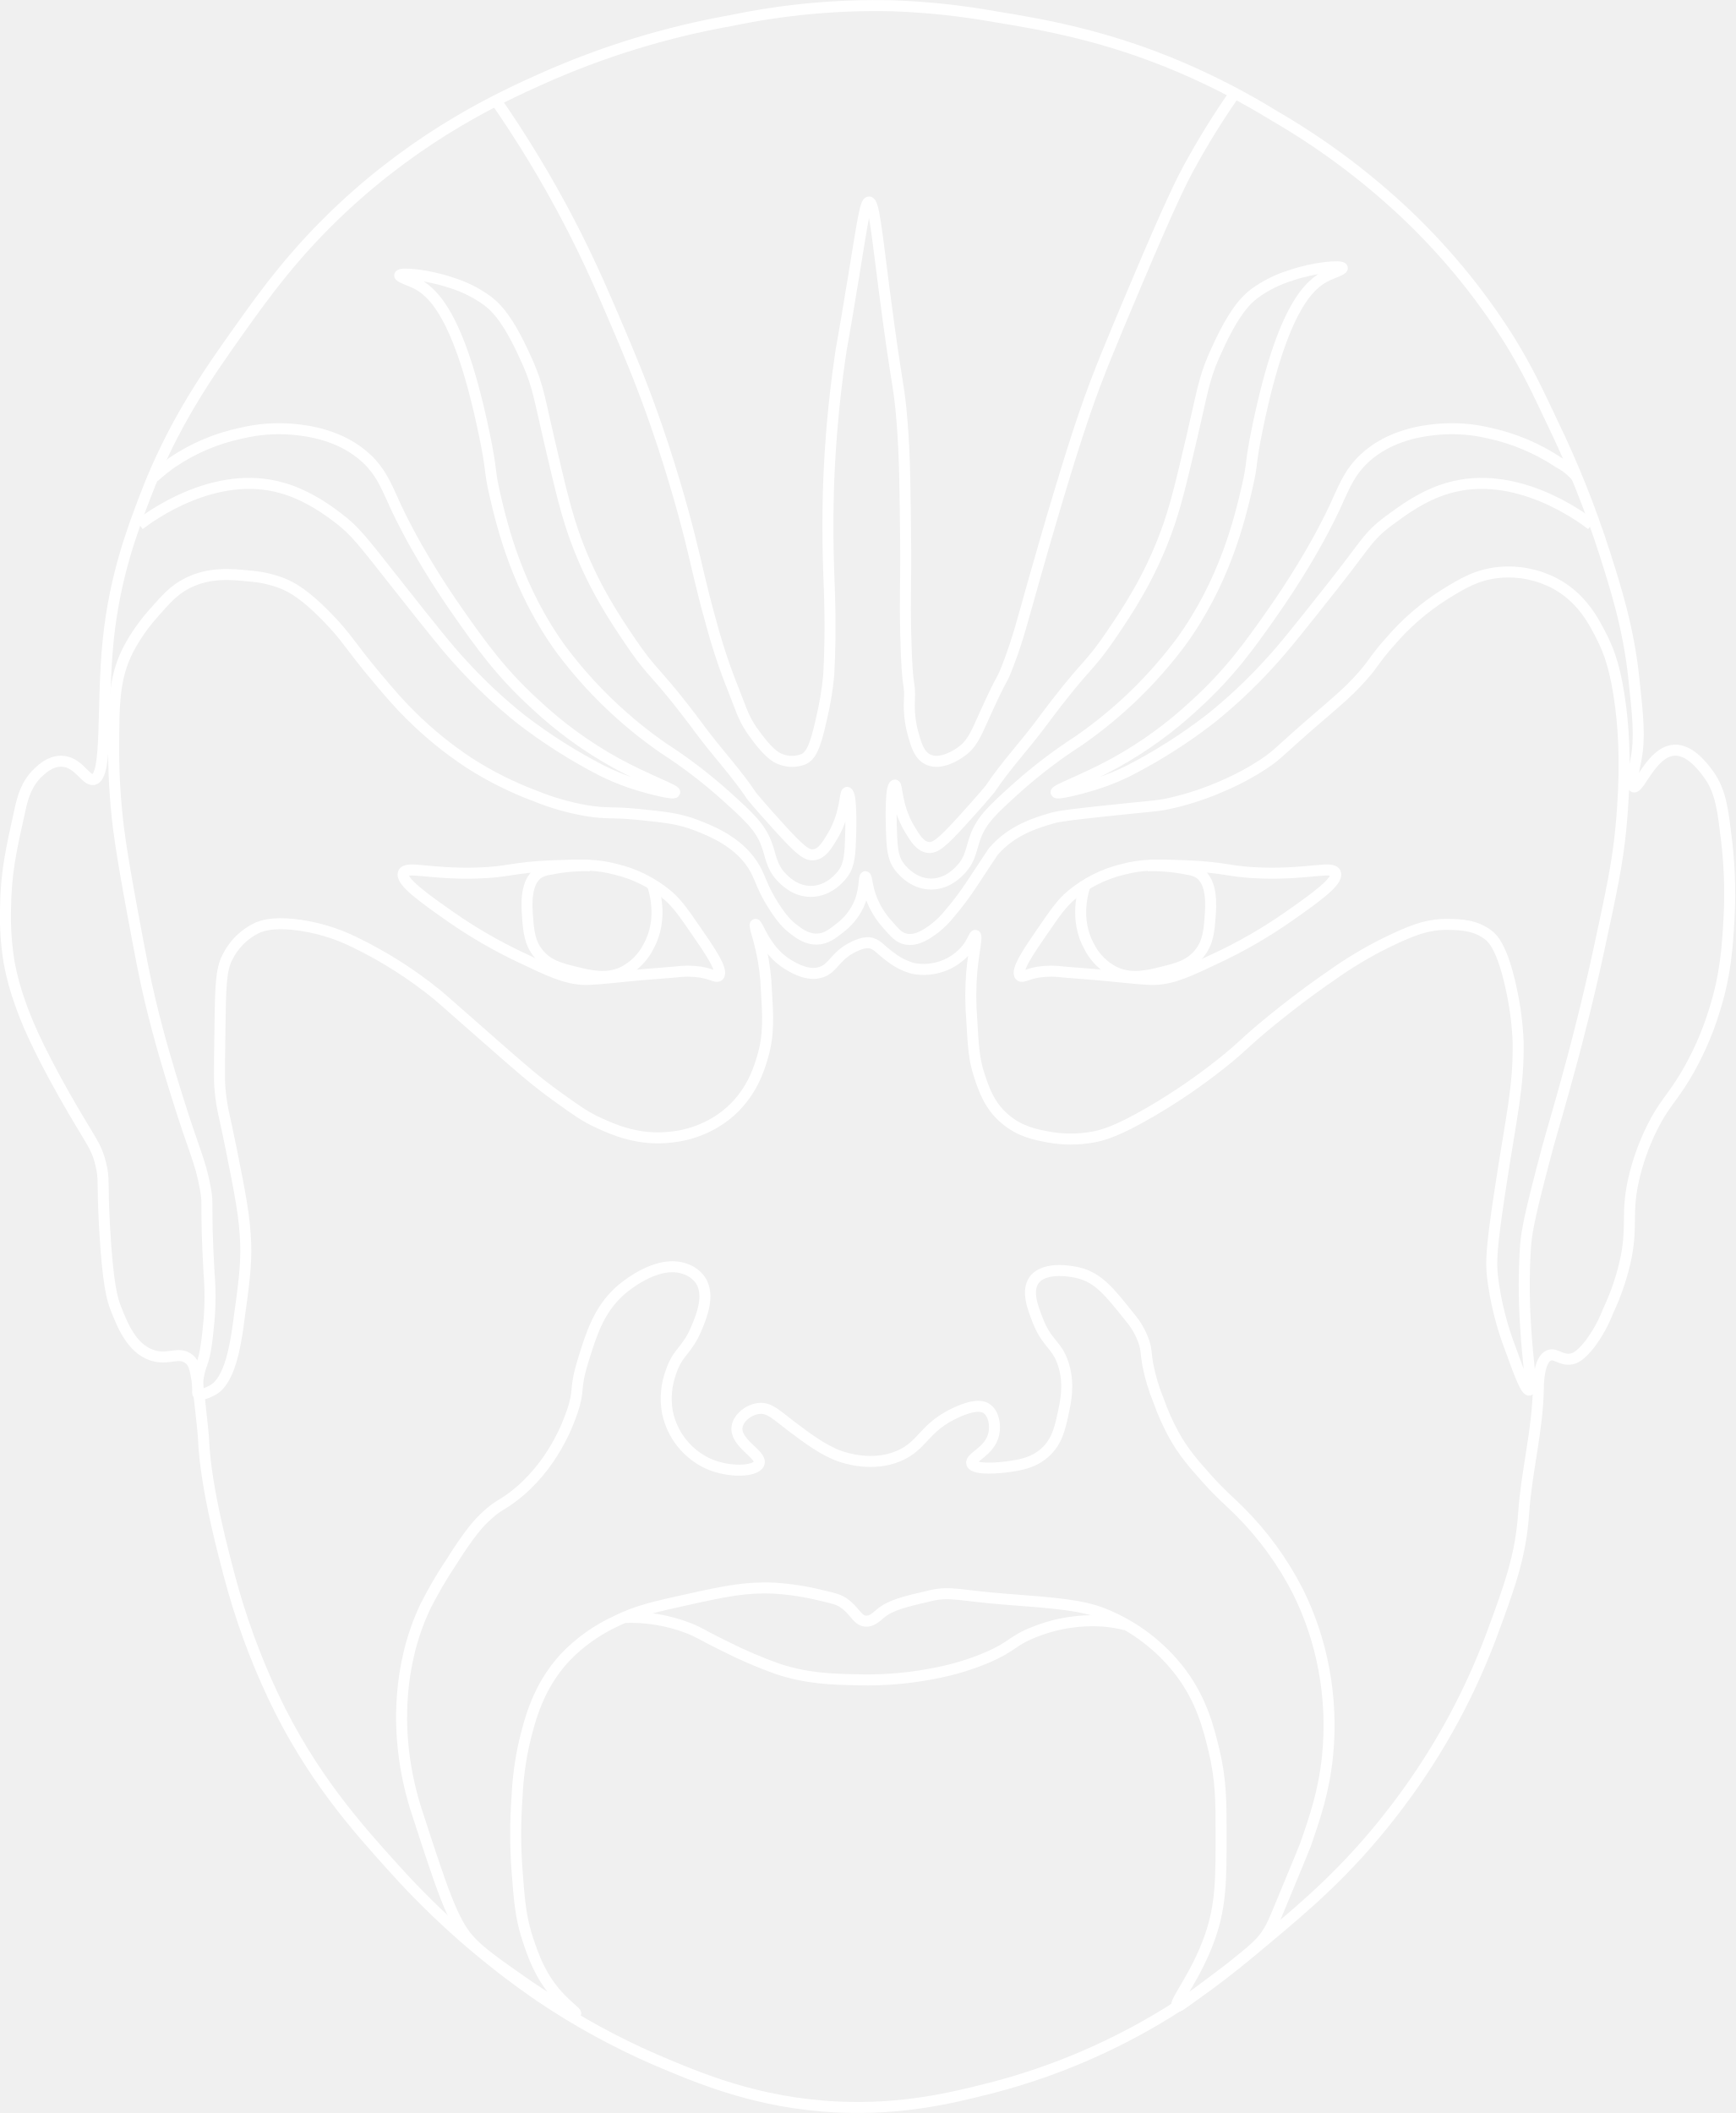
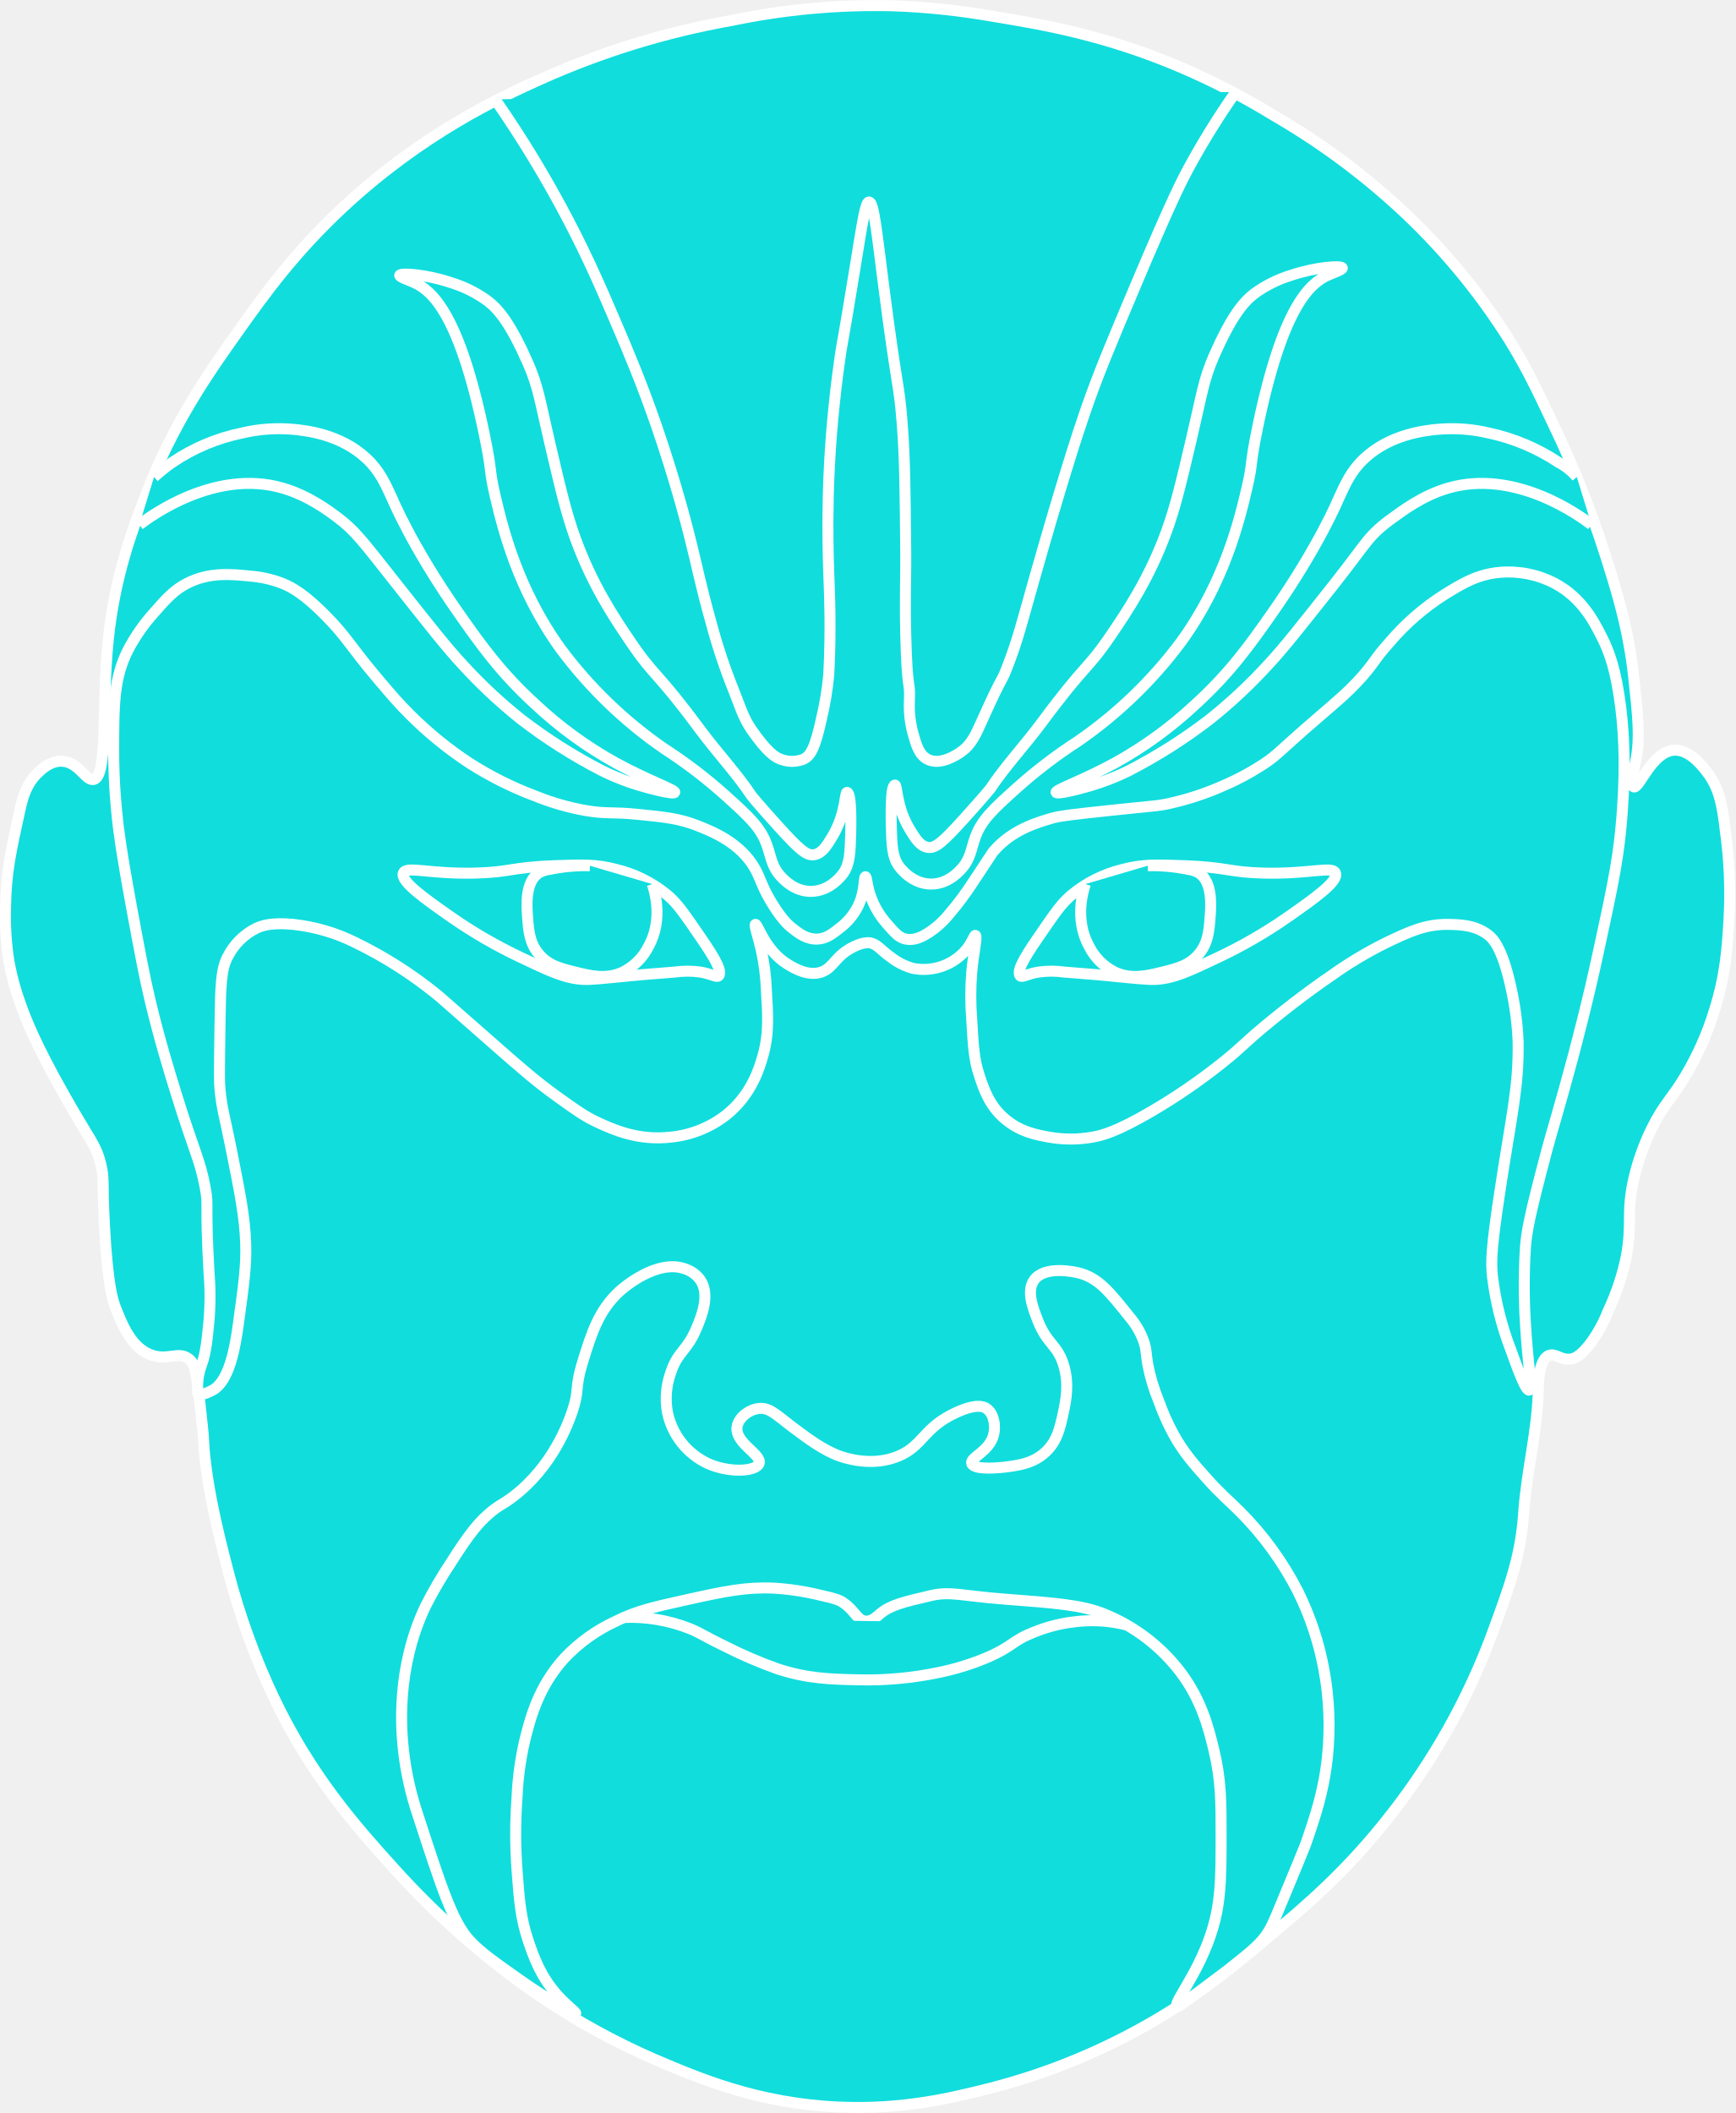
<svg xmlns="http://www.w3.org/2000/svg" viewBox="0 0 473.22 576.21">
  <defs>
-     <style>.u-load{fill:none;stroke:#fff;stroke-miterlimit:10;stroke-width:3px;}</style>
+     <style>.u-load{fill:#11dddd;stroke:#fff;stroke-miterlimit:10;stroke-width:3px;}</style>
  </defs>
  <g id="图层_2" data-name="图层 2">
    <g id="图层_14_复制" data-name="图层 14_复制">
      <g id="正在加载2_refined">
        <path class="u-load" d="M25.51,212.58c4-.79,2.15-19.9,4-38,1.78-17.37,6.58-30,10-39,7.7-20.25,17.47-34,26-46,6.55-9.19,14.65-20.55,28-33,21.63-20.17,42.85-30,54-35a221.45,221.45,0,0,1,52-16,192.07,192.07,0,0,1,44-4,198.51,198.51,0,0,1,28,3c12.62,2.06,30.09,5,51,14a196.37,196.37,0,0,1,25,13,194.32,194.32,0,0,1,34,25,177.55,177.55,0,0,1,30,36c4.88,7.88,7.83,14.15,12,23a271.74,271.74,0,0,1,14,35c3.14,9.86,6.55,20.55,8,34,1.19,11,1.79,16.56.61,22.68-.51,2.64-1.57,6.91-.61,7.32,1.51.65,4.93-9.6,11-10,4.16-.27,7.62,4.2,9,6,3.1,4,4.13,8.32,5,16a124.28,124.28,0,0,1,1,24c-.43,7.39-.88,15.18-4,25a81.37,81.37,0,0,1-8,18c-3.82,6.32-5.8,7.54-9,14a63.39,63.39,0,0,0-5,14c-2.07,9.24-.34,12.05-2,21a65.87,65.87,0,0,1-5,15,37.36,37.36,0,0,1-5,9c-2.65,3.37-4.17,3.85-5,4-2.76.5-4.21-1.61-6-1-2.94,1-3,8.12-3,9-.17,11.41-3.23,22.62-4,34-.8,11.87-3.83,20-9,34a183.56,183.56,0,0,1-27,48c-12.2,15.74-23.67,25.35-34,34-10.62,8.9-21.86,18.21-39,27a174.15,174.15,0,0,1-37,14c-9.82,2.46-23.29,5.82-41,5-21.95-1-38-7.89-50-13a195.13,195.13,0,0,1-31-17,222.83,222.83,0,0,1-40-35c-10-11.05-22.7-25.2-33-47a192.47,192.47,0,0,1-12-33c-1.1-4.3-6.43-23.41-7-37-.06-1.47-.37-4.31-1-10-1-8.88-1.42-10.76-3-12-2.8-2.2-5.56.45-10-1-5.66-1.84-8.22-8.44-10-13-.78-2-2.11-5.91-3-22-.7-12.74,0-12.87-1-17-1.32-5.52-2.79-6.24-10-19-7.91-14-10.63-21.08-12-25a70.09,70.09,0,0,1-3-11,78.15,78.15,0,0,1-1-15c.14-9.71,1.44-15.51,4-27,.63-2.81,1.6-6.85,5-10,1.06-1,3.18-2.93,6-3C21.34,207.47,23.3,213,25.51,212.58Z" />
        <path class="u-load" d="M128,529.08c-4.55-4.92-7.7-14.62-14-34a85.13,85.13,0,0,1-4-18c-.55-5.18-2.07-22,6-39a115.06,115.06,0,0,1,7-12c5.15-8.18,7.69-10.94,10-13,3-2.7,3.84-2.58,7-5,10.76-8.23,15-20.05,16-23,2.22-6.45.48-5.84,3-14,2.26-7.31,4.25-13.77,10-19,.68-.61,10.14-9,18-6a8.26,8.26,0,0,1,4,3c2.71,4.05.3,9.87-1,13-2.66,6.41-5.07,6.31-7,12a21.07,21.07,0,0,0-1,11,19.84,19.84,0,0,0,11,14c5.82,2.64,13.19,2.24,14,0,.89-2.45-6.67-5.51-6-10,.39-2.56,3.33-4.74,6-5,2.86-.28,4.64,1.7,9,5,4,3,8.43,6.37,13,8,1.44.51,8.85,3,16,0,6.83-2.84,6.86-7.92,16-12,5.35-2.39,7.26-1.5,8-1,2,1.34,2.56,4.56,2,7-1.1,4.83-6.54,6.29-6,8,.64,2,8.5,1.06,9,1,3.75-.47,7.68-1,11-4s4.1-6.78,5-11c.65-3,1.66-7.76,0-13-1.73-5.5-4.47-5.5-7-12-1.38-3.56-3.12-8-1-11,2.9-4.05,11.05-2.23,12-2,5.58,1.32,8.7,5.38,14,12a21,21,0,0,1,4,7c.7,2.2.45,2.87,1,6a51.74,51.74,0,0,0,3,10,62.65,62.65,0,0,0,4,9c2.74,5,5.57,8.14,9,12,4,4.48,6.13,6.14,9,9a86.31,86.31,0,0,1,16,22,81,81,0,0,1,7,21,83.23,83.23,0,0,1,1,24c-1,9.49-3.34,16.32-6,24-.15.43-2.43,6-7,17-1.6,3.88-2.44,5.87-4,8-1.81,2.48-4.54,4.66-10,9-.39.32-.31.25-8,6-4.95,3.7-5.67,4.25-6,4-1.09-.83,5.27-8.2,9-19,3-8.63,3-15.7,3-28,0-8.63,0-14.8-2-23-1.45-5.92-3.27-13.32-9-21a49.41,49.41,0,0,0-21-16c-5.9-2.37-13-2.94-27-4-11.39-.86-14.83-2.2-20-1-7.44,1.73-11.16,2.6-14,5-1,.85-2.31,2.16-4,2-2.28-.22-2.87-2.91-6-5-1-.7-2.13-1.16-6-2a71,71,0,0,0-13-2c-7.63-.34-13.52.91-23,3s-14.34,3.16-20,6a45.44,45.44,0,0,0-14,10c-7.33,8-9.5,16.88-11,23a84.17,84.17,0,0,0-2,15,134.4,134.4,0,0,0,0,20c.62,8.29,1,13,3,19,1.43,4.22,3.28,9.73,8,15,2.72,3,5.21,4.7,5,5-.37.52-8-4.1-15-9C134.69,534.93,131,532.35,128,529.08Z" />
        <path class="u-load" d="M170,441.08a44,44,0,0,1,18,3c3.18,1.29,3.88,2.05,10,5a121.45,121.45,0,0,0,14,6c8.18,2.71,14.83,2.85,22,3a94.52,94.52,0,0,0,22-2,68.84,68.84,0,0,0,13-4c7.41-3.16,6.66-4.49,13-7a42.5,42.5,0,0,1,19-3,38.49,38.49,0,0,1,6,1" />
        <path class="u-load" d="M35,177.08c-3.95,7.74-4,14.8-4,28,0,1.92,0,8.65,1,18,.23,2.27.85,8,4,25,2.25,12.12,3.37,18.18,5,25,2.54,10.58,5.11,18.9,7,25,5,16.2,6.57,18.15,8,26,.93,5.09-.1,3.25,1,23a77.19,77.19,0,0,1,0,13c-.44,4.58-.85,9-2,12a17.84,17.84,0,0,0-1,4,18.83,18.83,0,0,0-.09,3c0,.62-.06.85.09,1,.69.78,3.73-.85,4-1,4.65-2.5,6.2-12.15,7-18,1.48-10.72,2.21-16.08,2-22-.26-7.33-1.51-13.55-4-26-1.82-9.11-2.48-10.52-3-16-.19-2.08-.21-3.09,0-18,.14-9.74.25-14.68,2-18a17.36,17.36,0,0,1,8-8c1.51-.68,4.18-1.57,10-1a49.85,49.85,0,0,1,17,5,115,115,0,0,1,22,14c.62.48.57.45,16,14,7.45,6.54,11.29,9.89,17,14,5,3.58,7.47,5.38,11,7,4.09,1.88,11,5.07,20,4a29.09,29.09,0,0,0,15-6c7-5.57,9.1-12.9,10-16,1.74-6,1.43-11.09,1-18a60.91,60.91,0,0,0-1.38-10.9c-.88-3.88-2-6.92-1.62-7.1.62-.27,2.57,7.18,9,11,1.66,1,5.43,3.22,9,2,3.41-1.17,3.7-4.5,9-7,2.44-1.15,3.64-1,4-1,2.24.27,3,1.89,6,4a17.21,17.21,0,0,0,6,3,15.2,15.2,0,0,0,14.65-5.28c1.61-2.05,2-3.81,2.35-3.72.55.15-.5,4.65-1,10a79.4,79.4,0,0,0,0,13c.41,7.18.61,10.76,2,15,1.26,3.84,2.74,8.36,7,12s8.68,4.38,12,5a33.78,33.78,0,0,0,12,0c2.52-.44,6.47-1.43,16-7a162,162,0,0,0,19-13c6.51-5.17,5.86-5.38,14-12,8.3-6.74,14.28-10.83,16-12a108.5,108.5,0,0,1,15-9c6.26-3,10.81-5.11,17-5,3.14.06,7.42.13,11,3,1,.8,3.62,3.16,6,14a82.81,82.81,0,0,1,2,15c.19,12.54-1.77,19.65-5,41-2.35,15.53-2.41,19-2,23a82.91,82.91,0,0,0,5,20c.93,2.47,3.87,11.27,5,11,1-.23-.37-6.94-1-18a166.61,166.61,0,0,1,0-21c.32-4.13,1-8.24,6-27,1.28-4.75,3.37-11.45,7-25,1-3.88,4-15,7-29,3.39-15.69,5.09-23.53,6-33,1.44-14.92.95-25.33,0-33-1.28-10.38-3.18-15.36-5-19-2.25-4.49-5.51-11-13-15a27.24,27.24,0,0,0-15-3c-6.08.54-10.15,3-15,6a65.86,65.86,0,0,0-15,13c-4.6,5.11-4.19,5.89-9,11-2.52,2.68-4.33,4.26-11,10-9.86,8.48-10.49,9.65-14,12a70.58,70.58,0,0,1-11,6,78,78,0,0,1-15,5c-3.5.77-4,.61-17,2-8.58.92-12.91,1.39-15,2-4.29,1.25-11,3.22-16,9-.52.61,0,0-6,9a78.57,78.57,0,0,1-6,8,24.61,24.61,0,0,1-4,4c-1.92,1.44-4.88,3.64-8,3-1.82-.37-2.88-1.58-5-4a22.55,22.55,0,0,1-5-9c-.62-2.28-.67-4-1-4-.49,0,0,3.88-2,8a16.8,16.8,0,0,1-5,6c-2,1.59-3.65,2.87-6,3-3,.16-5.24-1.61-7-3-.92-.72-2.53-2.13-5-6-3.14-4.92-3.52-7.31-5-10-4-7.31-11.92-10.4-16-12-4.76-1.86-8.65-2.26-16-3s-8.29-.07-14-1a68.28,68.28,0,0,1-14-4,95.15,95.15,0,0,1-18-9,102.61,102.61,0,0,1-16-13c-3.32-3.28-5.49-5.85-9-10-7.74-9.17-8.23-11.12-14-17s-9.21-7.88-12-9a31.08,31.08,0,0,0-9-2c-4.78-.49-10.91-1.13-17,2-3.56,1.83-5.65,4.19-9,8A50,50,0,0,0,35,177.08Z" />
        <path class="u-load" d="M135,27.08a305.84,305.84,0,0,1,20,33c5.62,10.76,9.38,19.53,13,28,3.24,7.58,6.93,16.24,11,28,5,14.47,8.09,26.4,9,30,2.28,9,2.92,13,6,24a159.55,159.55,0,0,0,6,18c1.83,4.51,2.62,7.57,5,11,4.1,5.89,6.35,7.46,8,8a8.56,8.56,0,0,0,6,0c2-.86,3.26-3,5-11a86.2,86.2,0,0,0,2-12c.68-12.31.19-22.79,0-28-.43-12.08-.13-21.51,0-25a326.72,326.72,0,0,1,3-33c.69-5.1.38-1.76,4-24,2.35-14.41,3-19,4-19,1.27,0,2,7.45,4,23,3.7,28.76,4.12,25.89,5,37,.76,9.53.84,18.35,1,36,.05,5.23-.24,12,0,22,.4,16.6,1.23,11.9,1,18a28.61,28.61,0,0,0,1,9c.86,3.06,1.64,5.82,4,7,3.5,1.75,8-1.29,9-2,3-2.07,4.13-4.84,6-9,6.07-13.53,4.77-9.09,7-15,2.62-6.92,3.49-10.56,7-23,.65-2.28,3.85-13.58,7-24,2.1-6.93,4.26-14.05,7-22,3.43-9.94,7-18.43,14-35,9.69-22.94,12.71-28.61,14-31a214.47,214.47,0,0,1,13-21" />
        <path class="u-load" d="M110,238.08c.84-2.05,7.15.37,20,0,9.05-.26,9.59-1.57,21-2,7.74-.29,11.72-.41,17,1a34.46,34.46,0,0,1,14,7c2.69,2.27,4.45,4.86,8,10,3.39,4.91,7.31,10.59,6,12-.55.6-1.8-.45-5-1a24.8,24.8,0,0,0-7,0c-4,.35-8,.6-12,1-7.34.74-11,1.11-13,1-4.87-.27-9-2.18-17-6a131,131,0,0,1-19-11C116,245.17,109.09,240.34,110,238.08Z" />
        <path class="u-load" d="M364.19,238.08c-.84-2.05-7.15.37-20,0-9.06-.26-9.59-1.57-21-2-7.74-.29-11.72-.41-17,1a34.46,34.46,0,0,0-14,7c-2.69,2.27-4.46,4.86-8,10-3.39,4.91-7.31,10.59-6,12,.55.6,1.8-.45,5-1a24.8,24.8,0,0,1,7,0c4,.35,8,.6,12,1,7.34.74,11,1.11,13,1,4.87-.27,9-2.18,17-6a131,131,0,0,0,19-11C358.2,245.17,365.11,240.34,364.19,238.08Z" />
        <path class="u-load" d="M296,241.08c-.59,1.72-3.09,9.57,1,17a15.68,15.68,0,0,0,7,7c4.55,2.11,8.92,1,13,0s7.41-1.85,10-5c2.47-3,2.72-6.31,3-10,.23-3,.72-9.48-3-12a7.8,7.8,0,0,0-3-1,48.51,48.51,0,0,0-11-1" />
        <path class="u-load" d="M177.87,241.08c.59,1.72,3.09,9.57-1,17a15.68,15.68,0,0,1-7,7c-4.55,2.11-8.92,1-13,0s-7.41-1.85-10-5c-2.47-3-2.72-6.31-3-10-.23-3-.72-9.48,3-12a7.72,7.72,0,0,1,3-1,48.51,48.51,0,0,1,11-1" />
        <path class="u-load" d="M113,77.08c4.95,2.25,12.29,8.8,19,41,2.35,11.24,1.27,9.56,3,17,2.06,8.83,6.15,25.67,18,42a120.38,120.38,0,0,0,28,27,134.24,134.24,0,0,1,17,13c6.17,5.57,9.29,8.44,11,13,1.29,3.42,1.3,6.09,4,9,.83.89,3.66,3.94,8,4,5.38.07,8.66-4.51,9-5,1.72-2.48,1.84-5.36,2-11,0-1,.31-10.85-1-11-.66-.08-.28,5.82-4,12-1.48,2.47-2.82,4.69-5,5-2,.29-3.84-1.18-10-8-5.55-6.14-7-8-7-8-4.21-6.32-9.47-11.89-14-18-12.33-16.63-12.3-14.14-19-24-4.42-6.51-10.38-15.4-15-28-2.47-6.74-4-13.16-7-26-2.74-11.64-3.17-15.57-6-22-4.67-10.61-7.92-14.66-11-17a33.34,33.34,0,0,0-10-5c-6.71-2.28-13.82-2.75-14-2C108.91,75.54,111.44,76.37,113,77.08Z" />
        <path class="u-load" d="M362.05,75.08c-4.95,2.25-12.28,8.8-19,41-2.34,11.24-1.26,9.56-3,17-2.05,8.83-6.14,25.67-18,42a120.17,120.17,0,0,1-28,27,135,135,0,0,0-17,13c-6.17,5.57-9.29,8.44-11,13-1.28,3.42-1.29,6.09-4,9-.83.89-3.66,3.94-8,4-5.37.07-8.66-4.51-9-5-1.72-2.48-1.83-5.36-2-11,0-1-.31-10.85,1-11,.67-.08.28,5.82,4,12,1.49,2.47,2.83,4.69,5,5,2,.29,3.84-1.18,10-8,5.55-6.14,7-8,7-8,4.22-6.32,9.47-11.89,14-18,12.34-16.63,12.31-14.14,19-24,4.43-6.51,10.38-15.4,15-28,2.47-6.74,4-13.16,7-26,2.74-11.64,3.18-15.57,6-22,4.67-10.61,7.93-14.66,11-17a33.46,33.46,0,0,1,10-5c6.71-2.28,13.83-2.75,14-2C366.16,73.54,363.63,74.37,362.05,75.08Z" />
        <path class="u-load" d="M38,143.08c3.12-2.37,20.72-15.29,39-10,7.09,2,12.95,6.46,15,8,4.89,3.68,6.88,6.45,16,18,9.32,11.8,14.06,17.78,18,22a138.84,138.84,0,0,0,16,15,144.32,144.32,0,0,0,22,14c1,.48,1.89.91,1.89.91a65.49,65.49,0,0,0,8.11,3.09c3.12.95,9.75,2.68,10,2s-7.36-3.28-16-8a109.73,109.73,0,0,1-22-16c-9.41-8.57-14.93-16.33-21-25-12.7-18.13-18-31-18-31-1.87-4-3.3-7.52-7-11-7.14-6.72-16.65-7.67-20-8a43.73,43.73,0,0,0-14,1,52.87,52.87,0,0,0-19,8,49.19,49.19,0,0,0-5,4" />
        <path class="u-load" d="M434,143.08c-3.12-2.37-20.72-15.29-39-10-7.09,2-12.91,6.51-15,8-7,5-6.88,6.45-16,18-9.32,11.8-14.06,17.78-18,22a138.84,138.84,0,0,1-16,15,144.32,144.32,0,0,1-22,14c-1,.48-1.89.91-1.89.91a65.49,65.49,0,0,1-8.11,3.09c-3.12.95-9.75,2.68-10,2s7.36-3.28,16-8a109.73,109.73,0,0,0,22-16c9.41-8.57,14.93-16.33,21-25,12.7-18.13,18-31,18-31,1.87-4,3.3-7.52,7-11,7.14-6.72,16.65-7.67,20-8a43.73,43.73,0,0,1,14,1,55,55,0,0,1,19,8,16.43,16.43,0,0,1,5,4" />
      </g>
    </g>
  </g>
</svg>
